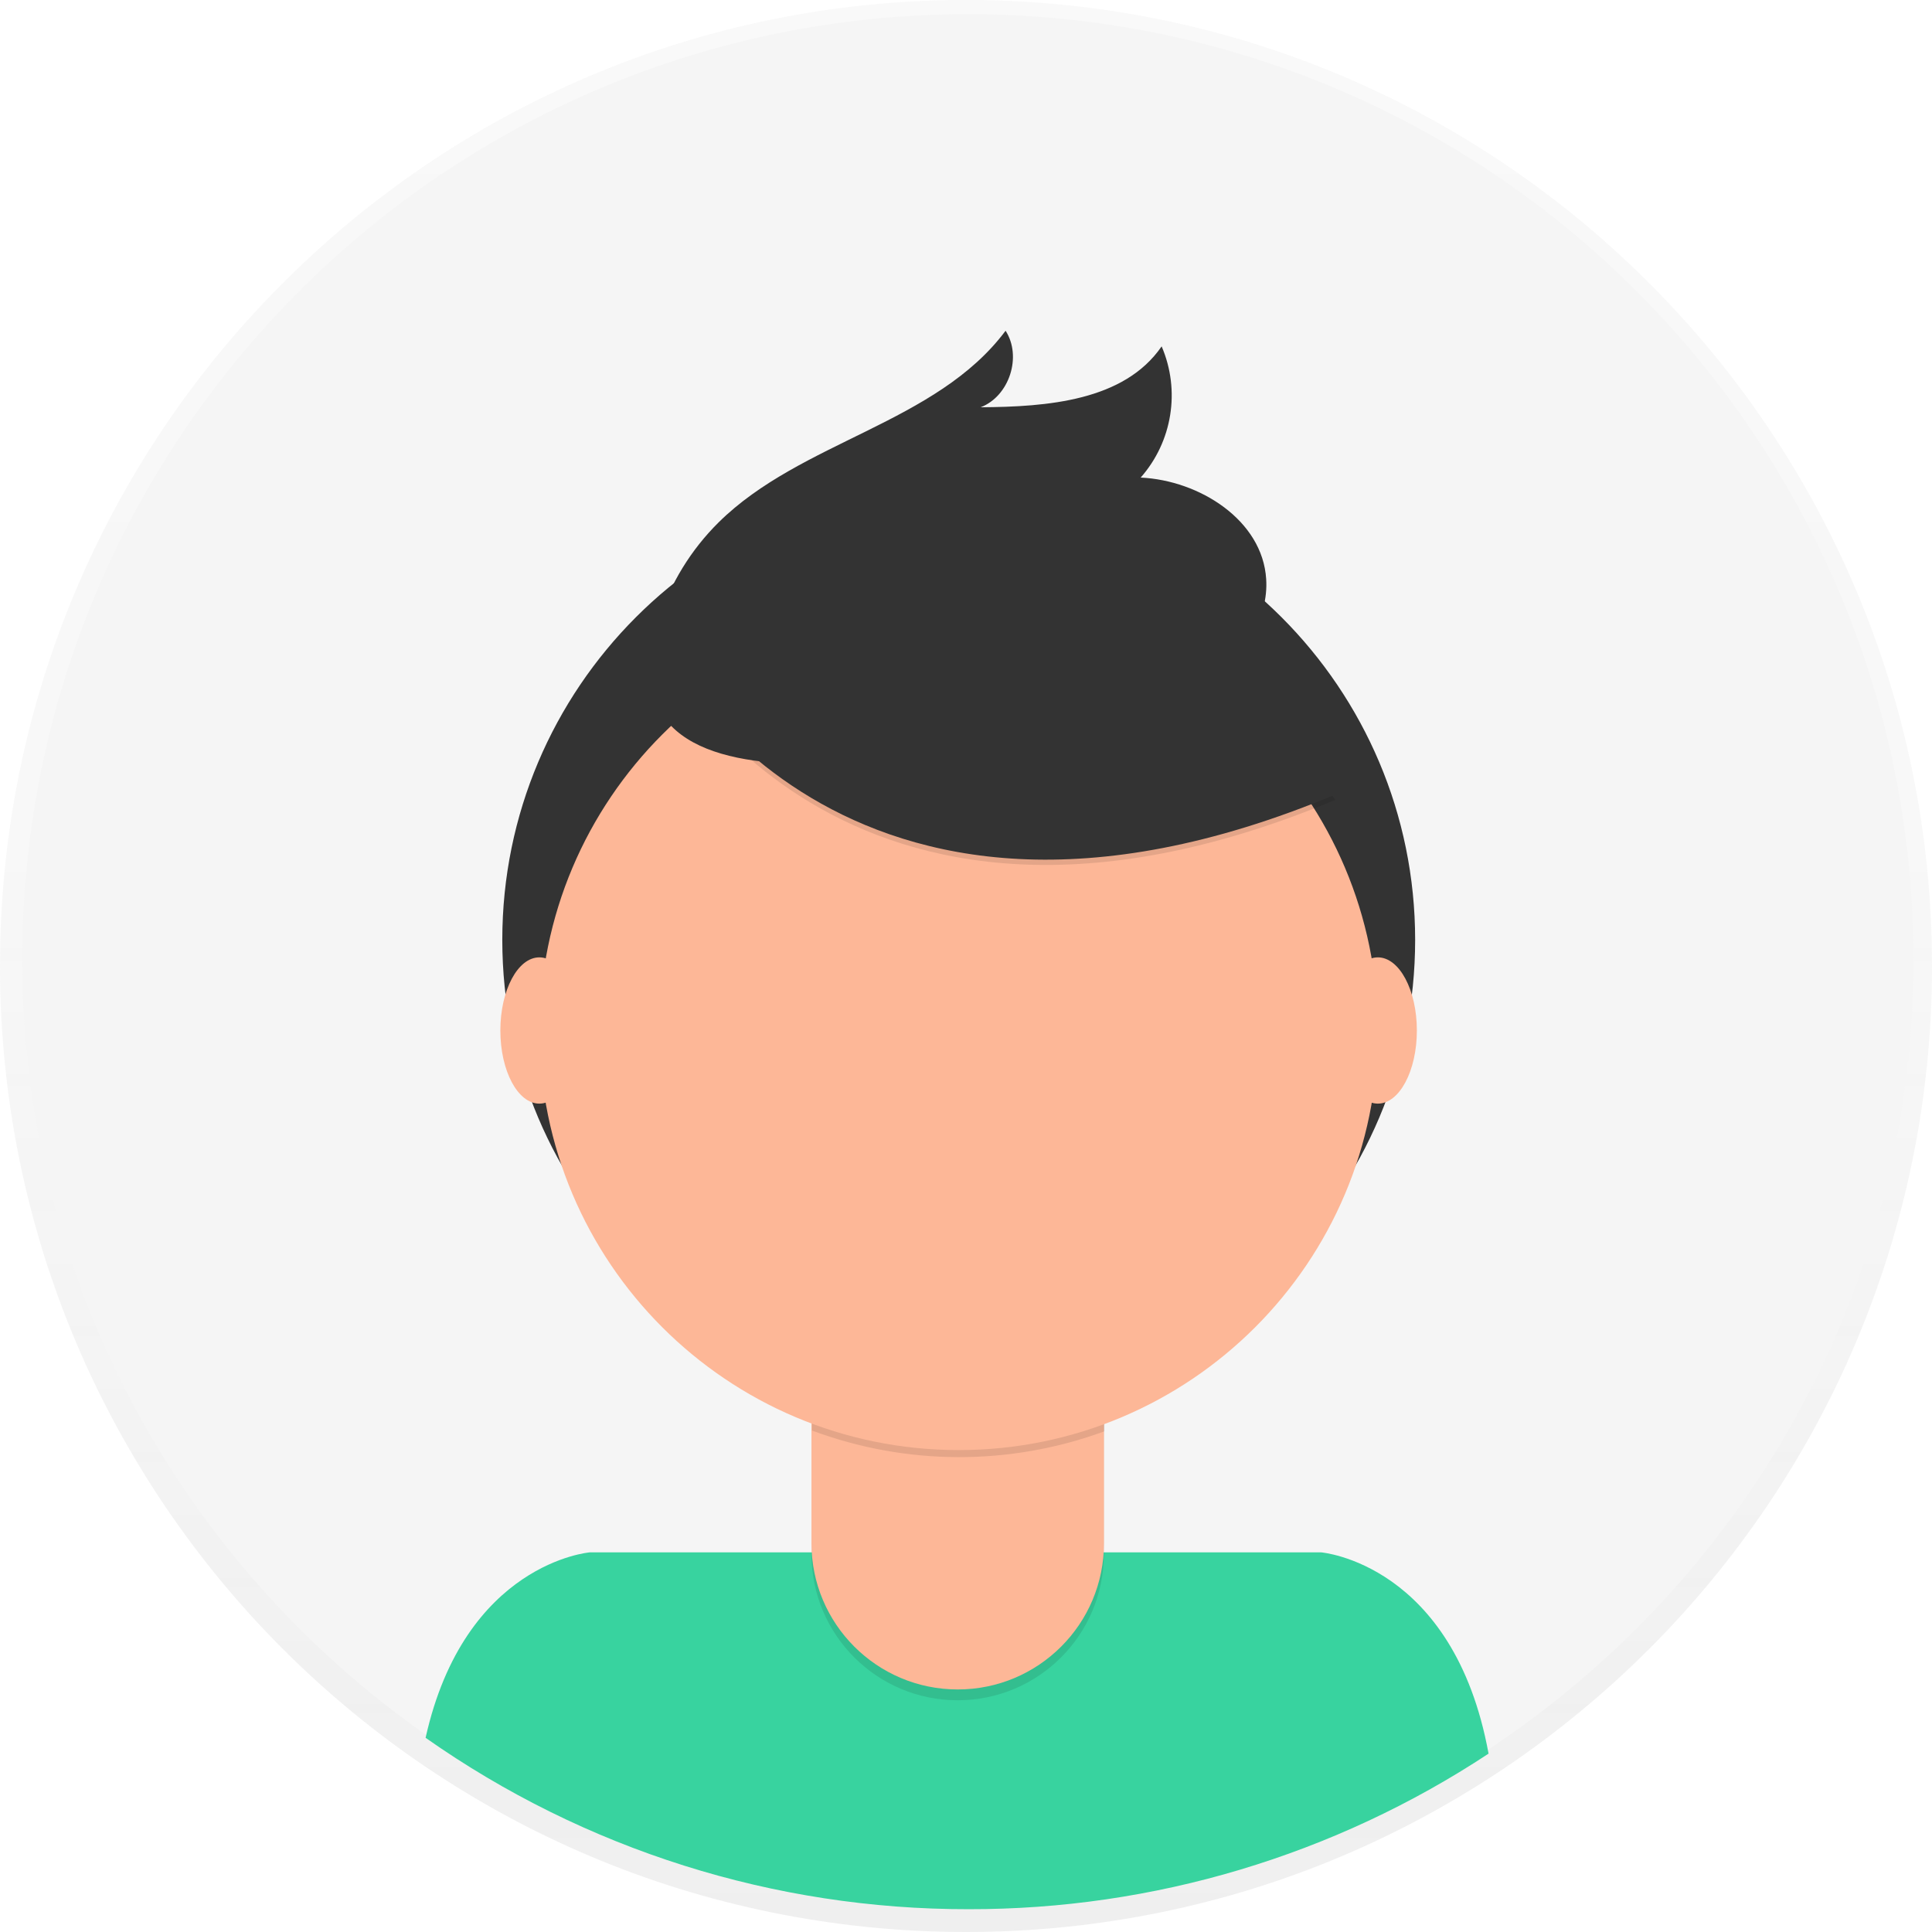
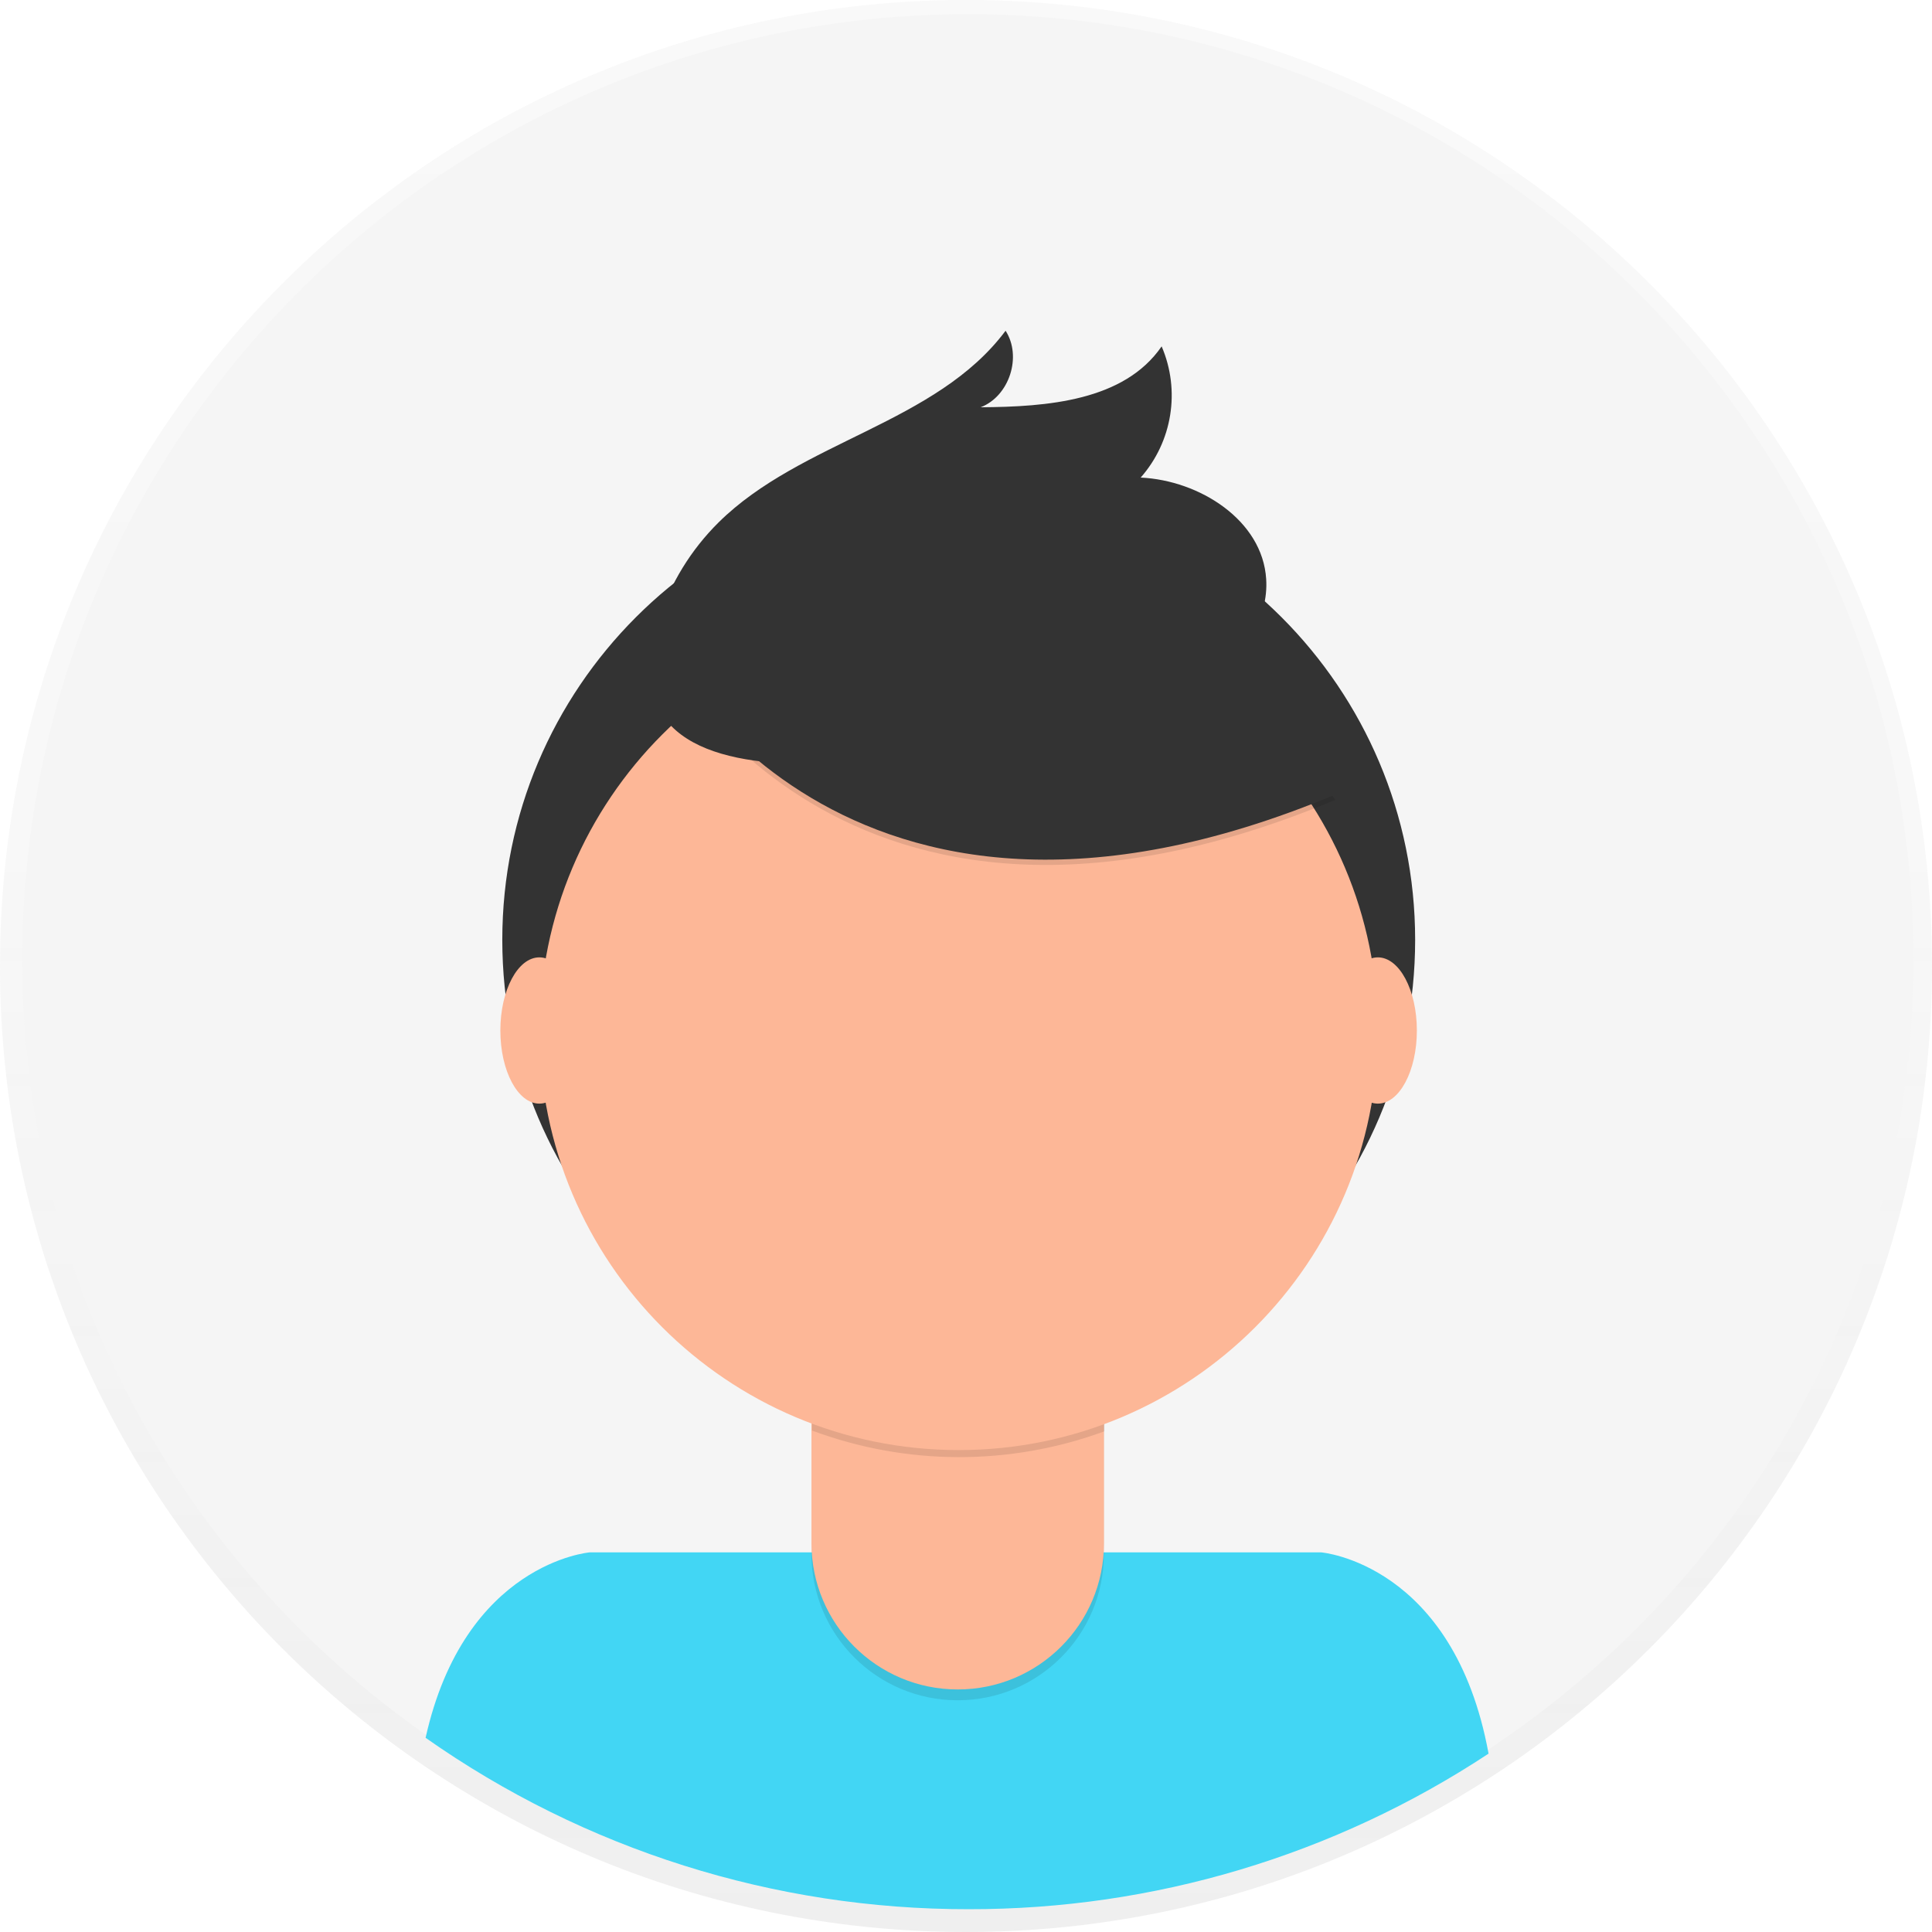
<svg xmlns="http://www.w3.org/2000/svg" id="457bf273-24a3-4fd8-a857-e9b918267d6a" data-name="Layer 1" width="698" height="698" viewBox="0 0 698 698">
  <defs>
    <linearGradient id="b247946c-c62f-4d08-994a-4c3d64e1e98f" x1="349" y1="698" x2="349" gradientUnits="userSpaceOnUse">
      <stop offset="0" stop-color="gray" stop-opacity="0.25" />
      <stop offset="0.54" stop-color="gray" stop-opacity="0.12" />
      <stop offset="1" stop-color="gray" stop-opacity="0.1" />
    </linearGradient>
  </defs>
  <g opacity="0.5">
    <circle cx="349" cy="349" r="349" fill="url(#b247946c-c62f-4d08-994a-4c3d64e1e98f)" />
  </g>
  <circle cx="349.68" cy="346.77" r="341.64" fill="#f5f5f5" />
-   <path d="M601,790.76a340,340,0,0,0,187.79-56.2c-12.59-68.8-60.5-72.72-60.5-72.72H464.09s-45.21,3.71-59.33,67A340.07,340.07,0,0,0,601,790.76Z" transform="translate(-251 -101)" fill="#38d39f" />
+   <path d="M601,790.76a340,340,0,0,0,187.79-56.2c-12.59-68.8-60.5-72.72-60.5-72.72H464.09s-45.21,3.71-59.33,67A340.07,340.07,0,0,0,601,790.76Z" transform="translate(-251 -101)" fill="#42d6f4" />
  <circle cx="346.37" cy="339.57" r="164.9" fill="#333" />
  <path d="M293.15,476.92H398.81a0,0,0,0,1,0,0v84.53A52.83,52.83,0,0,1,346,614.28h0a52.83,52.83,0,0,1-52.83-52.83V476.92a0,0,0,0,1,0,0Z" opacity="0.1" />
  <path d="M296.5,473h99a3.35,3.35,0,0,1,3.35,3.35v81.18A52.83,52.83,0,0,1,346,610.37h0a52.83,52.83,0,0,1-52.83-52.83V476.35A3.35,3.35,0,0,1,296.5,473Z" fill="#fdb797" />
  <path d="M544.34,617.82a152.07,152.07,0,0,0,105.66.29v-13H544.34Z" transform="translate(-251 -101)" opacity="0.1" />
  <circle cx="346.37" cy="372.44" r="151.45" fill="#fdb797" />
  <path d="M489.49,335.68S553.32,465.24,733.37,390l-41.92-65.73-74.31-26.67Z" transform="translate(-251 -101)" opacity="0.1" />
  <path d="M489.49,333.78s63.83,129.56,243.88,54.3l-41.92-65.73-74.31-26.67Z" transform="translate(-251 -101)" fill="#333" />
  <path d="M488.93,325a87.49,87.49,0,0,1,21.69-35.27c29.79-29.45,78.63-35.66,103.68-69.24,6,9.32,1.36,23.65-9,27.65,24-.16,51.81-2.26,65.38-22a44.89,44.89,0,0,1-7.57,47.4c21.27,1,44,15.4,45.34,36.65.92,14.16-8,27.56-19.59,35.68s-25.71,11.85-39.56,14.9C608.86,369.7,462.54,407.07,488.93,325Z" transform="translate(-251 -101)" fill="#333" />
  <ellipse cx="194.86" cy="372.3" rx="14.09" ry="26.42" fill="#fdb797" />
  <ellipse cx="497.8" cy="372.3" rx="14.09" ry="26.42" fill="#fdb797" />
</svg>
